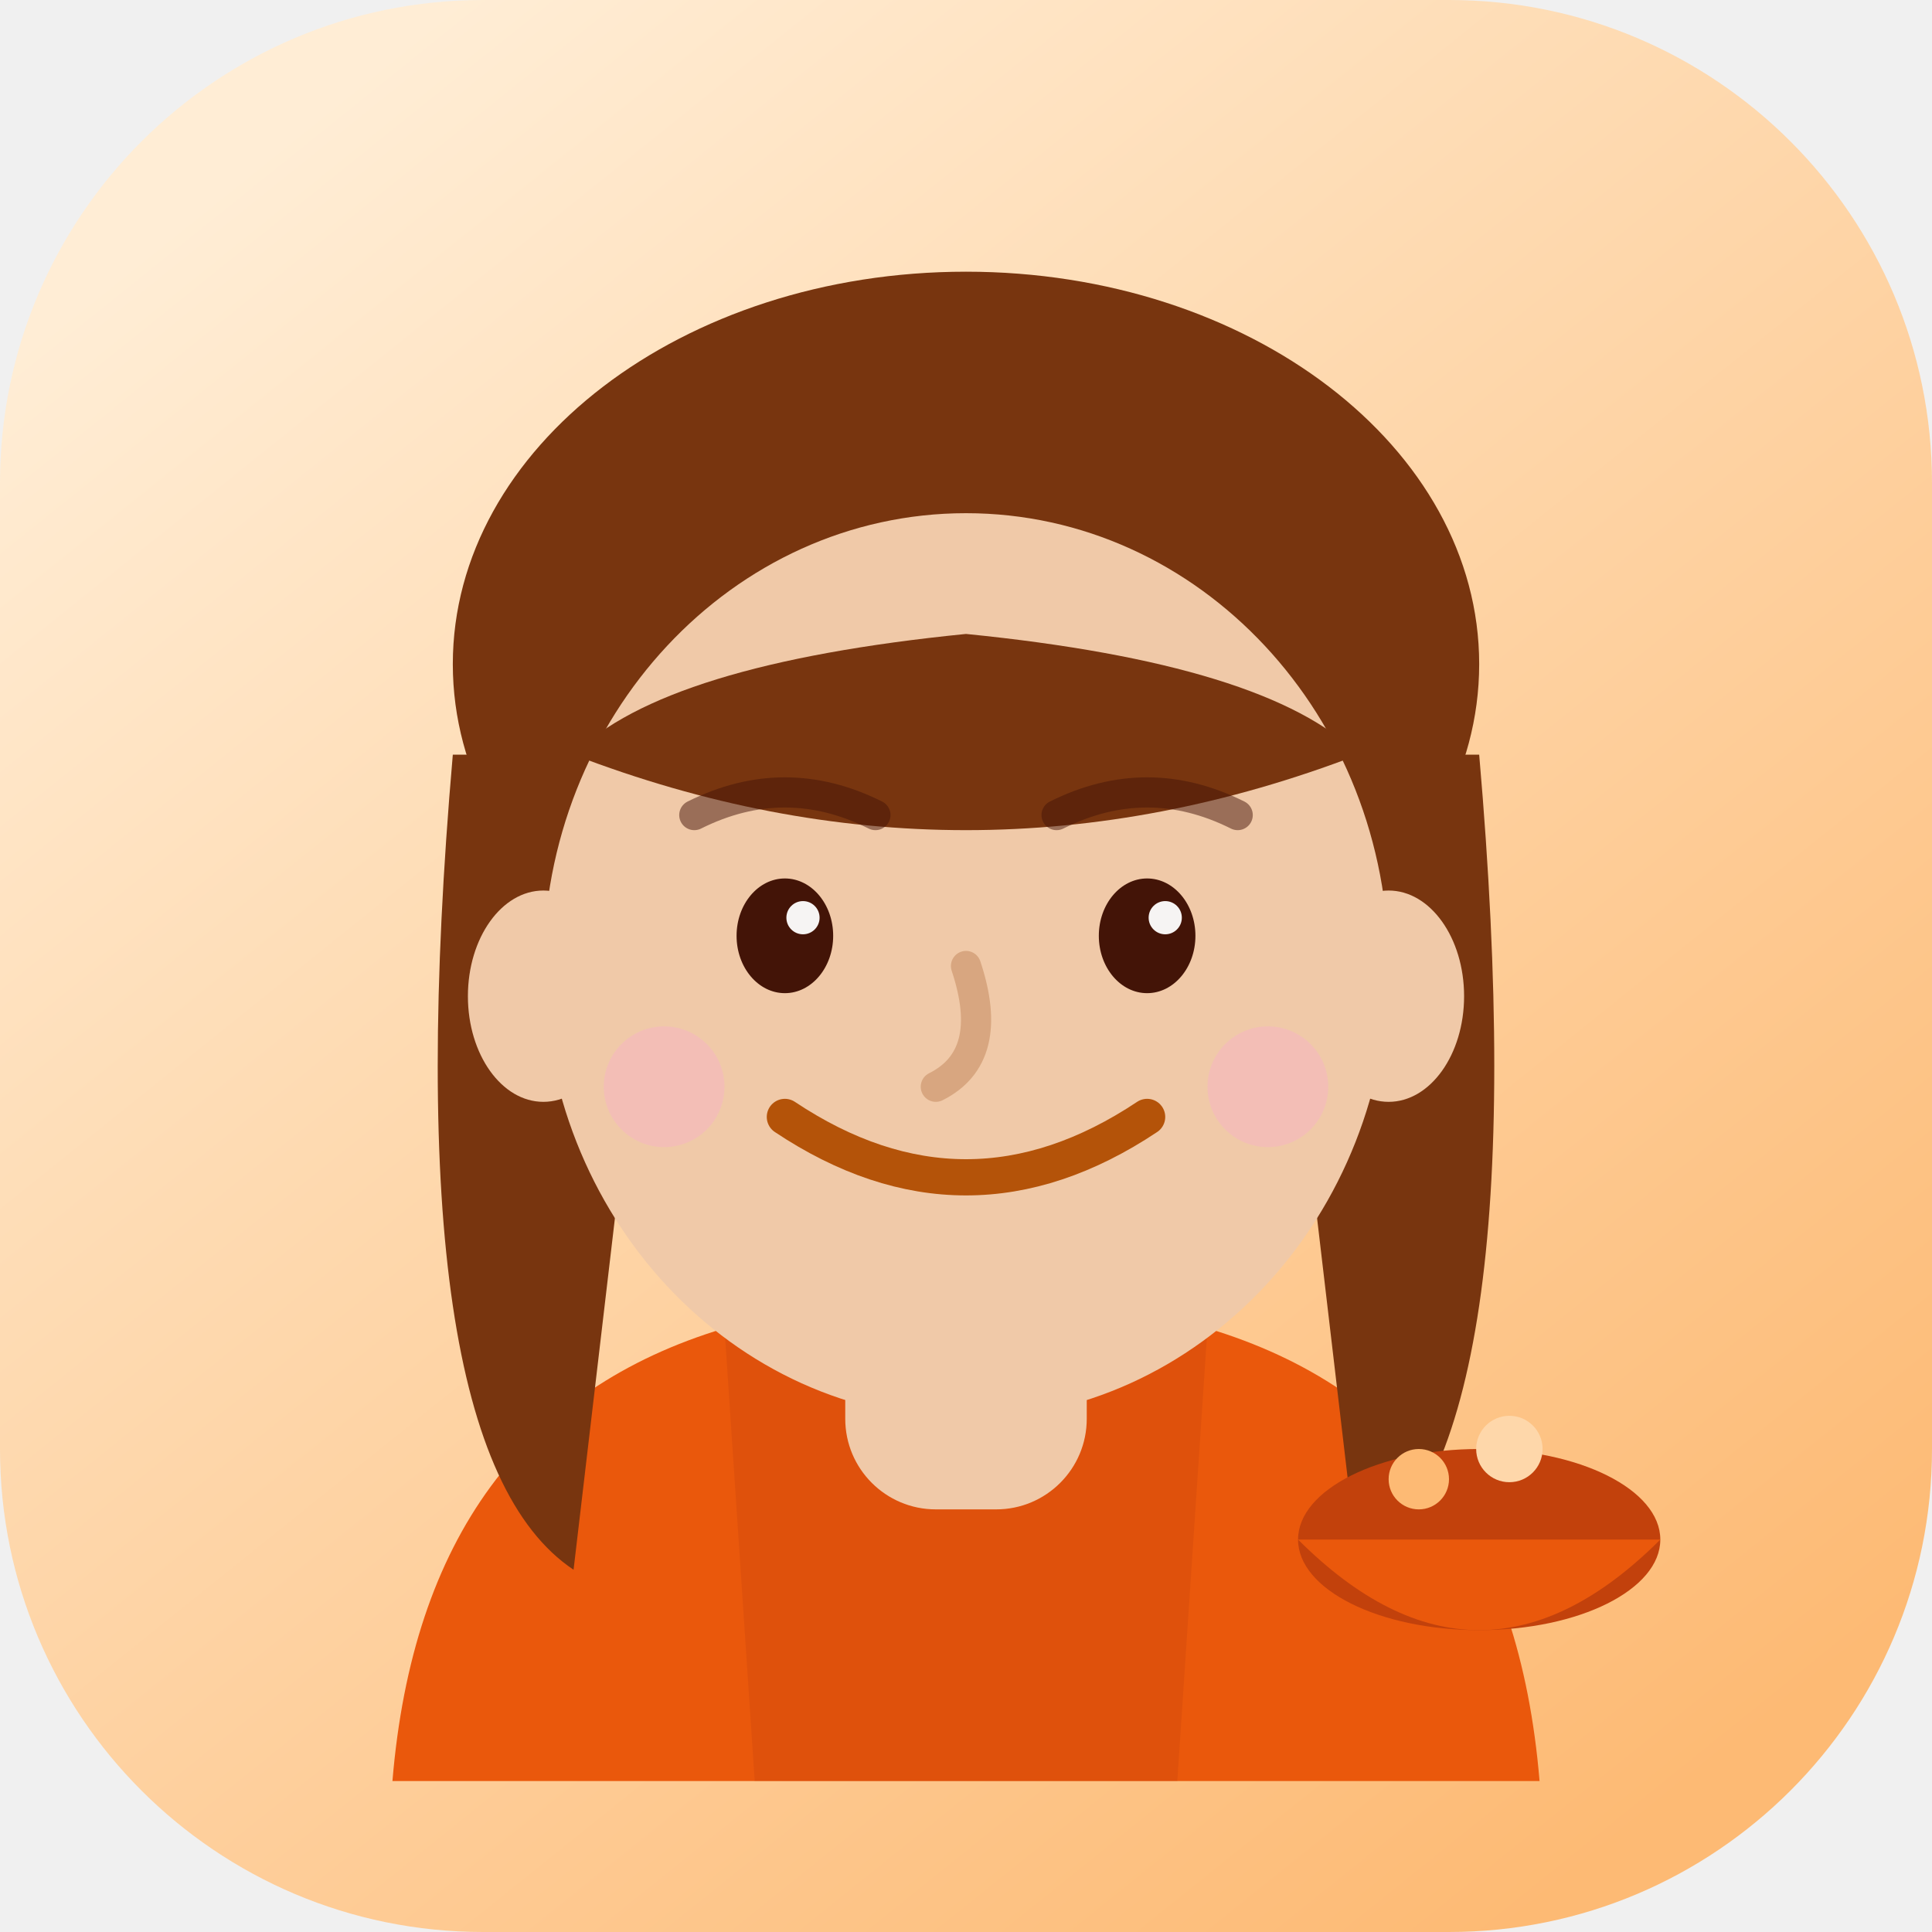
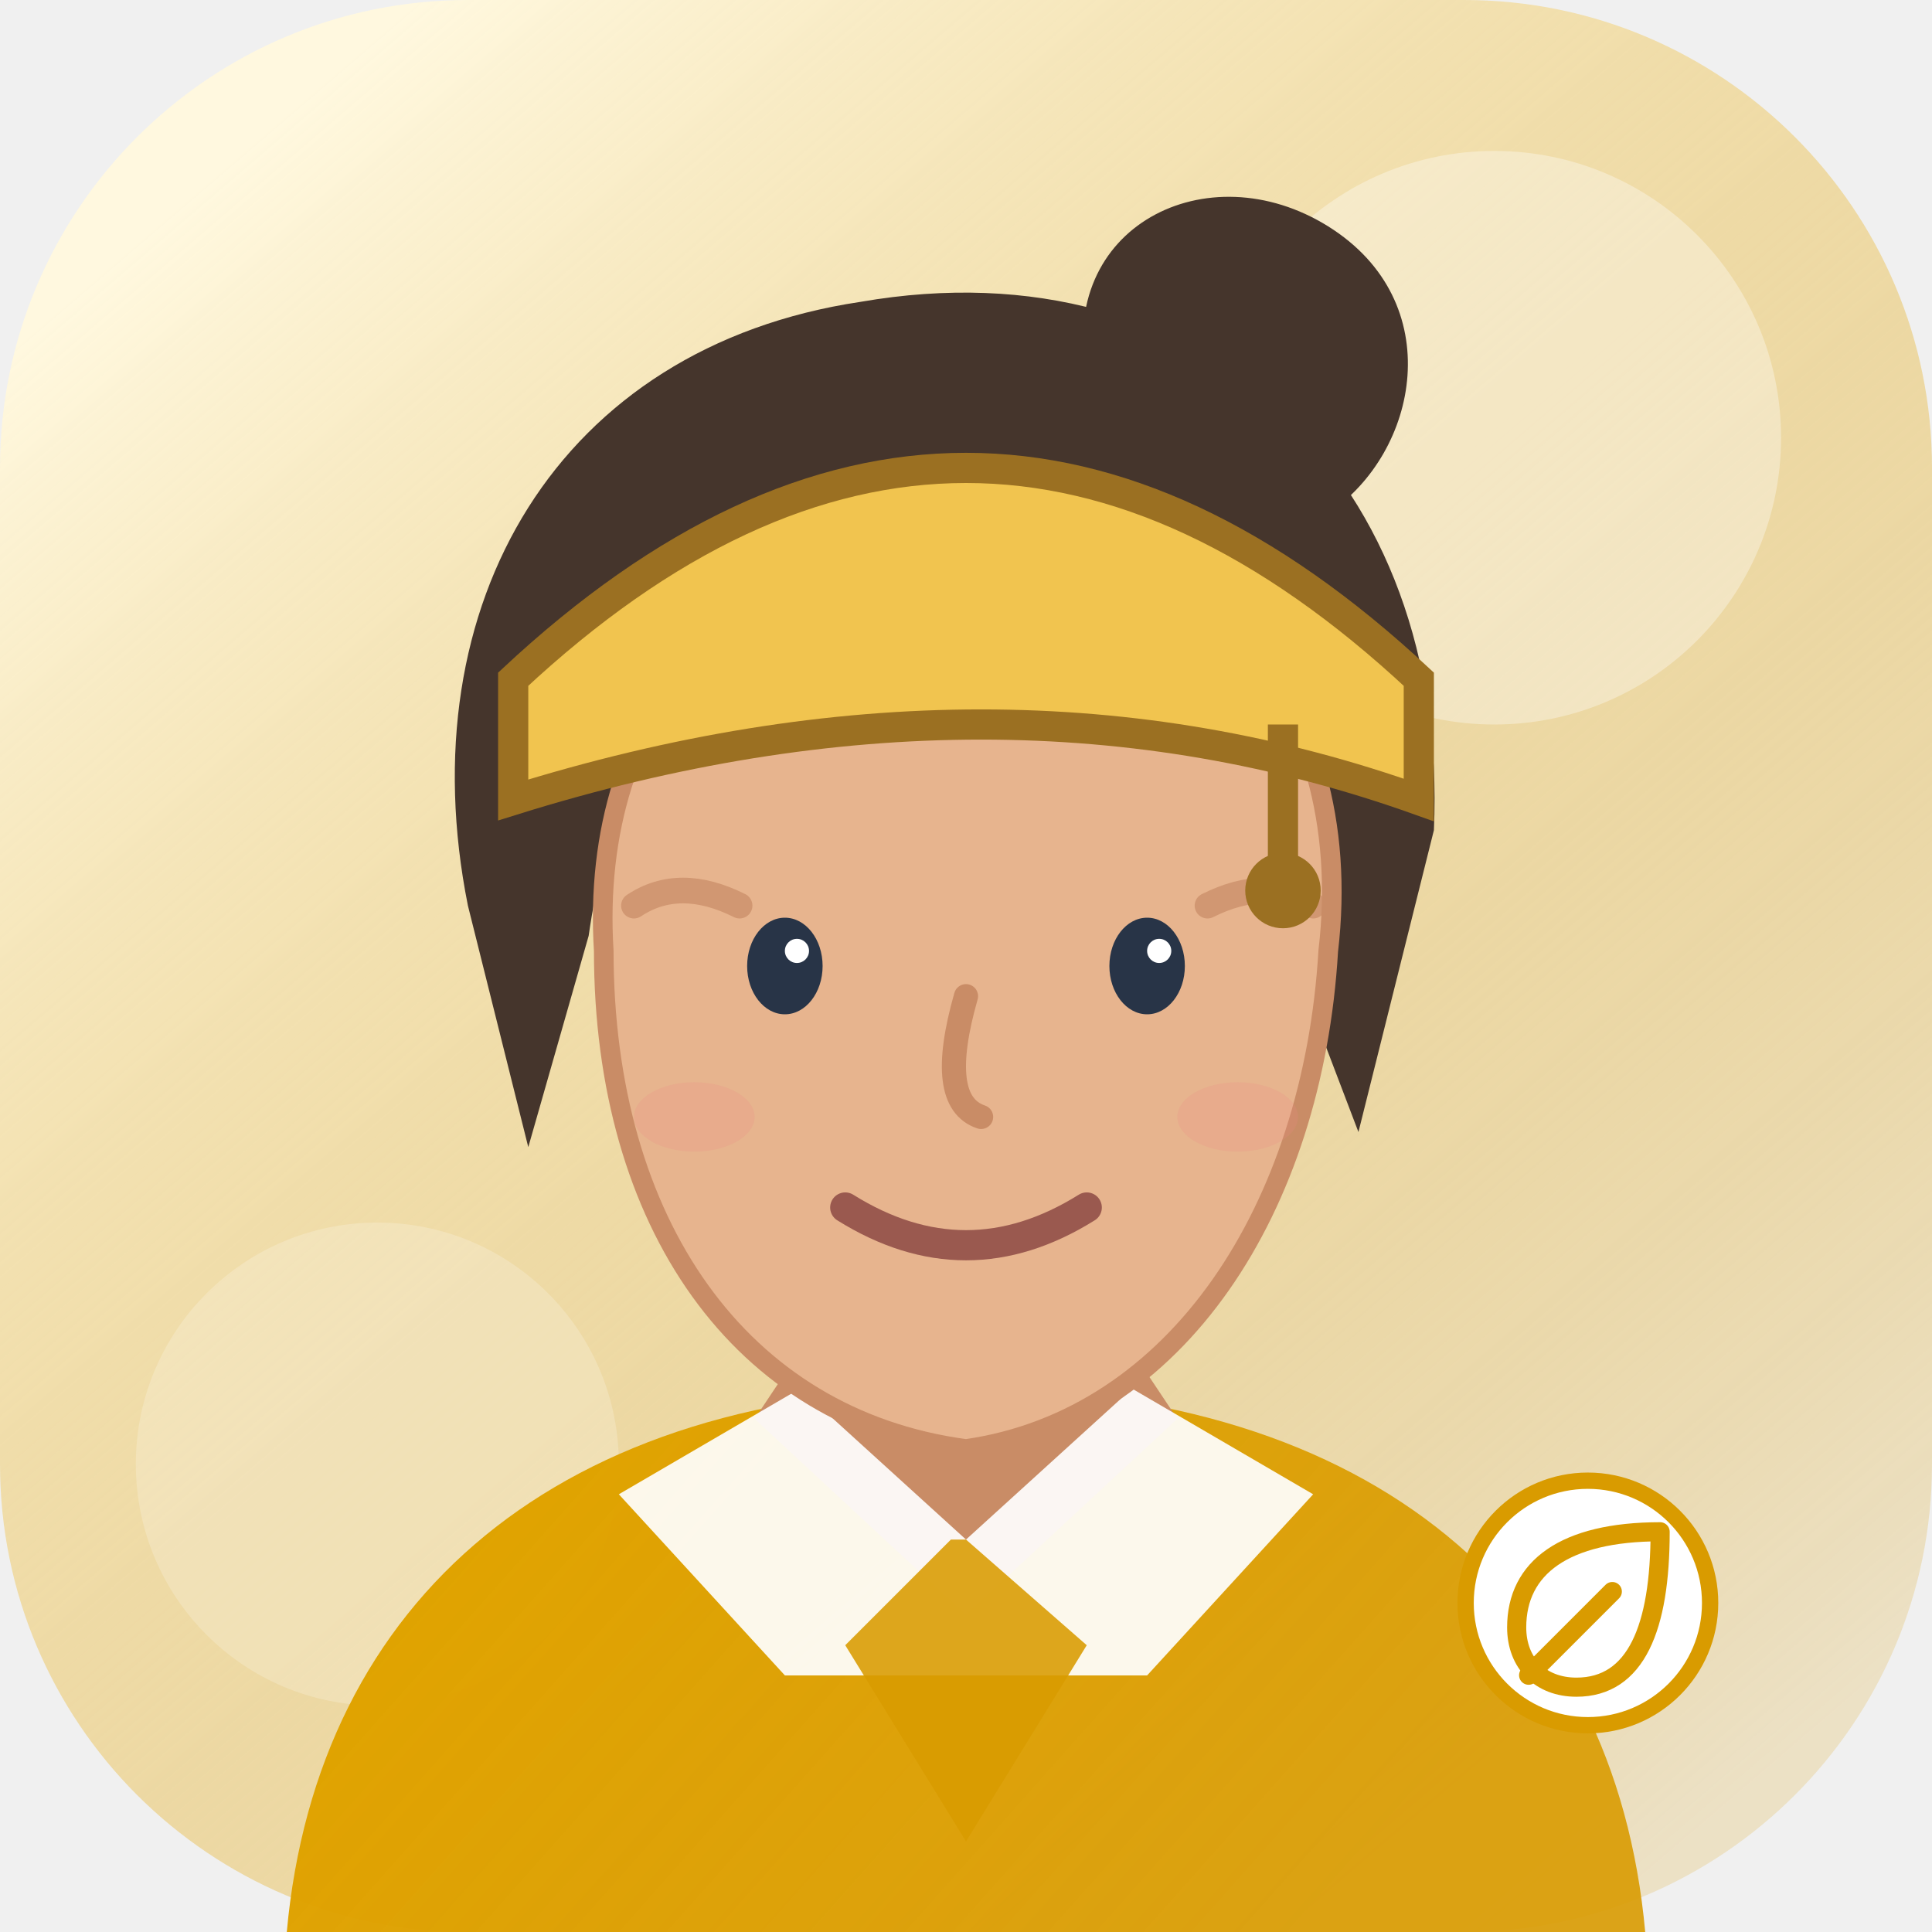
<svg xmlns="http://www.w3.org/2000/svg" viewBox="0 0 128 128" role="img" aria-label="meituan-living-assistant">
  <defs>
-     <linearGradient id="bg-meituan-living-assistant" x1="20" y1="8" x2="110" y2="120" gradientUnits="userSpaceOnUse">
-       <stop stop-color="#FFEDD5" />
-       <stop offset="1" stop-color="#FDBA74" />
+     <linearGradient id="bg" x1="16" y1="10" x2="112" y2="122" gradientUnits="userSpaceOnUse">
+       <stop stop-color="#FFF8DF" />
+       <stop offset="1" stop-color="#D99B00" stop-opacity=".18" />
+     </linearGradient>
+     <linearGradient id="coat" x1="42" y1="86" x2="87" y2="126" gradientUnits="userSpaceOnUse">
+       <stop stop-color="#E0A300" />
+       <stop offset="1" stop-color="#D99B00" stop-opacity=".9" />
    </linearGradient>
  </defs>
-   <rect width="128" height="128" rx="32" fill="url(#bg-meituan-living-assistant)" />
-   <path d="M26 118 Q28 94 48 88 Q64 84 80 88 Q100 94 102 118 Z" fill="#EA580C" />
-   <path d="M48 88 Q64 96 80 88 L78 118 H50 Z" fill="#C2410C" opacity="0.28" />
-   <ellipse cx="64" cy="44" rx="34" ry="26" fill="#78350F" />
-   <path d="M30 50 Q26 96 38 104 L42 70 Q64 78 86 70 L90 104 Q102 96 98 50 Z" fill="#78350F" />
-   <rect x="56" y="86" width="16" height="14" rx="6" fill="#F0C9A8" />
-   <ellipse cx="64" cy="64" rx="28" ry="30" fill="#F0C9A8" />
-   <ellipse cx="36" cy="66" rx="5" ry="7" fill="#F0C9A8" />
-   <ellipse cx="92" cy="66" rx="5" ry="7" fill="#F0C9A8" />
-   <path d="M38 50 Q64 60 90 50 Q84 44 64 42 Q44 44 38 50Z" fill="#78350F" />
-   <ellipse cx="52" cy="62" rx="3.2" ry="3.8" fill="#431407" />
-   <ellipse cx="76" cy="62" rx="3.2" ry="3.8" fill="#431407" />
-   <circle cx="53.2" cy="60.8" r="1.1" fill="#fff" opacity="0.95" />
-   <circle cx="77.2" cy="60.8" r="1.1" fill="#fff" opacity="0.95" />
-   <path d="M46 54 Q52 51 58 54" fill="none" stroke="#431407" stroke-width="2" stroke-linecap="round" opacity="0.5" />
-   <path d="M70 54 Q76 51 82 54" fill="none" stroke="#431407" stroke-width="2" stroke-linecap="round" opacity="0.5" />
-   <path d="M64 64 Q66 70 62 72" fill="none" stroke="#C08457" stroke-width="2" stroke-linecap="round" opacity="0.5" />
-   <path d="M52 74 Q64 82 76 74" fill="none" stroke="#B45309" stroke-width="2.4" stroke-linecap="round" />
-   <circle cx="44" cy="72" r="4" fill="#F9A8D4" opacity="0.32" />
-   <circle cx="84" cy="72" r="4" fill="#F9A8D4" opacity="0.32" />
-   <g transform="translate(86,92)">
-     <ellipse cx="12" cy="10" rx="12" ry="6" fill="#C2410C" />
-     <path d="M0 10 Q12 22 24 10" fill="#EA580C" />
-     <circle cx="8" cy="6" r="2" fill="#FDBA74" />
-     <circle cx="14" cy="4" r="2.2" fill="#FED7AA" />
+   <rect width="128" height="128" rx="31" fill="url(#bg)" />
+   <circle cx="99" cy="29" r="19" fill="#fff" opacity=".34" />
+   <circle cx="25" cy="97" r="16" fill="#fff" opacity=".2" />
+   <path d="M19 128c2-22 18-36 45-36s43 14 45 36z" fill="url(#coat)" />
+   <path d="M50 94l14 13 14-13-4-6H54z" fill="#C98C66" />
+   <path d="M53 92l11 10 11-10 12 7-11 12H52l-11-12z" fill="#fff" opacity=".92" />
+   <path d="M63 102l-7 7 8 13 8-13-8-7z" fill="#D99B00" opacity=".88" />
+   <path d="M31 60c-4-20 6-37 26-40 23-4 39 12 38 35l-5 20-8-21c-5-12-12-16-23-15-11 1-18 9-20 23l-4 14zM72 25c-2-10 8-15 16-10 8 5 6 15 0 19z" fill="#45352C" />
+   <path d="M64 35C79 34 90 46 88 63 87 80 78 94 64 96 49 94 40 81 40 63 39 47 49 36 64 35z" fill="#E7B48E" stroke="#C98C66" stroke-width="1.3" />
+   <path d="M42 60q3-2 7 0m31 0q4-2 7 0" fill="none" stroke="#C98C66" stroke-width="1.7" stroke-linecap="round" opacity=".72" />
+   <ellipse cx="52" cy="64" rx="2.5" ry="3.2" fill="#283447" />
+   <ellipse cx="76" cy="64" rx="2.5" ry="3.2" fill="#283447" />
+   <circle cx="52.8" cy="63" r=".8" fill="#fff" />
+   <circle cx="76.8" cy="63" r=".8" fill="#fff" />
+   <path d="M64 66q-2 7 1 8" fill="none" stroke="#C98C66" stroke-width="1.6" stroke-linecap="round" />
+   <path d="M56 80q8 5 16 0" fill="none" stroke="#9A594F" stroke-width="2" stroke-linecap="round" />
+   <ellipse cx="46" cy="74" rx="4" ry="2.3" fill="#E98783" opacity=".2" />
+   <ellipse cx="82" cy="74" rx="4" ry="2.3" fill="#E98783" opacity=".2" />
+   <path d="M32 45c7-16 20-22 34-21 11 1 19 6 25 16-14-4-23-6-32-5-10 2-18 7-27 10z" fill="#45352C" />
+   <path d="M34 45q30-28 60 0v8q-28-10-60 0z" fill="#F1C44F" stroke="#9B7022" stroke-width="2" />
+   <path d="M85 48v9" stroke="#9B7022" stroke-width="2" />
+   <circle cx="85" cy="59" r="2.5" fill="#9B7022" />
+   <g transform="translate(98 99) scale(.9)" fill="none" stroke="#D99B00" stroke-width="1.6" stroke-linecap="round" stroke-linejoin="round">
+     <circle cx="8" cy="8" r="9" fill="#fff" stroke-width="1.2" />
+     <g transform="translate(1 1) scale(.88)">
+       <path d="M14 2C6 2 2 5 2 10c0 3 2 5 5 5 5 0 7-5 7-13z" />
+       <path d="M3 14l7-7" />
+     </g>
  </g>
</svg>
